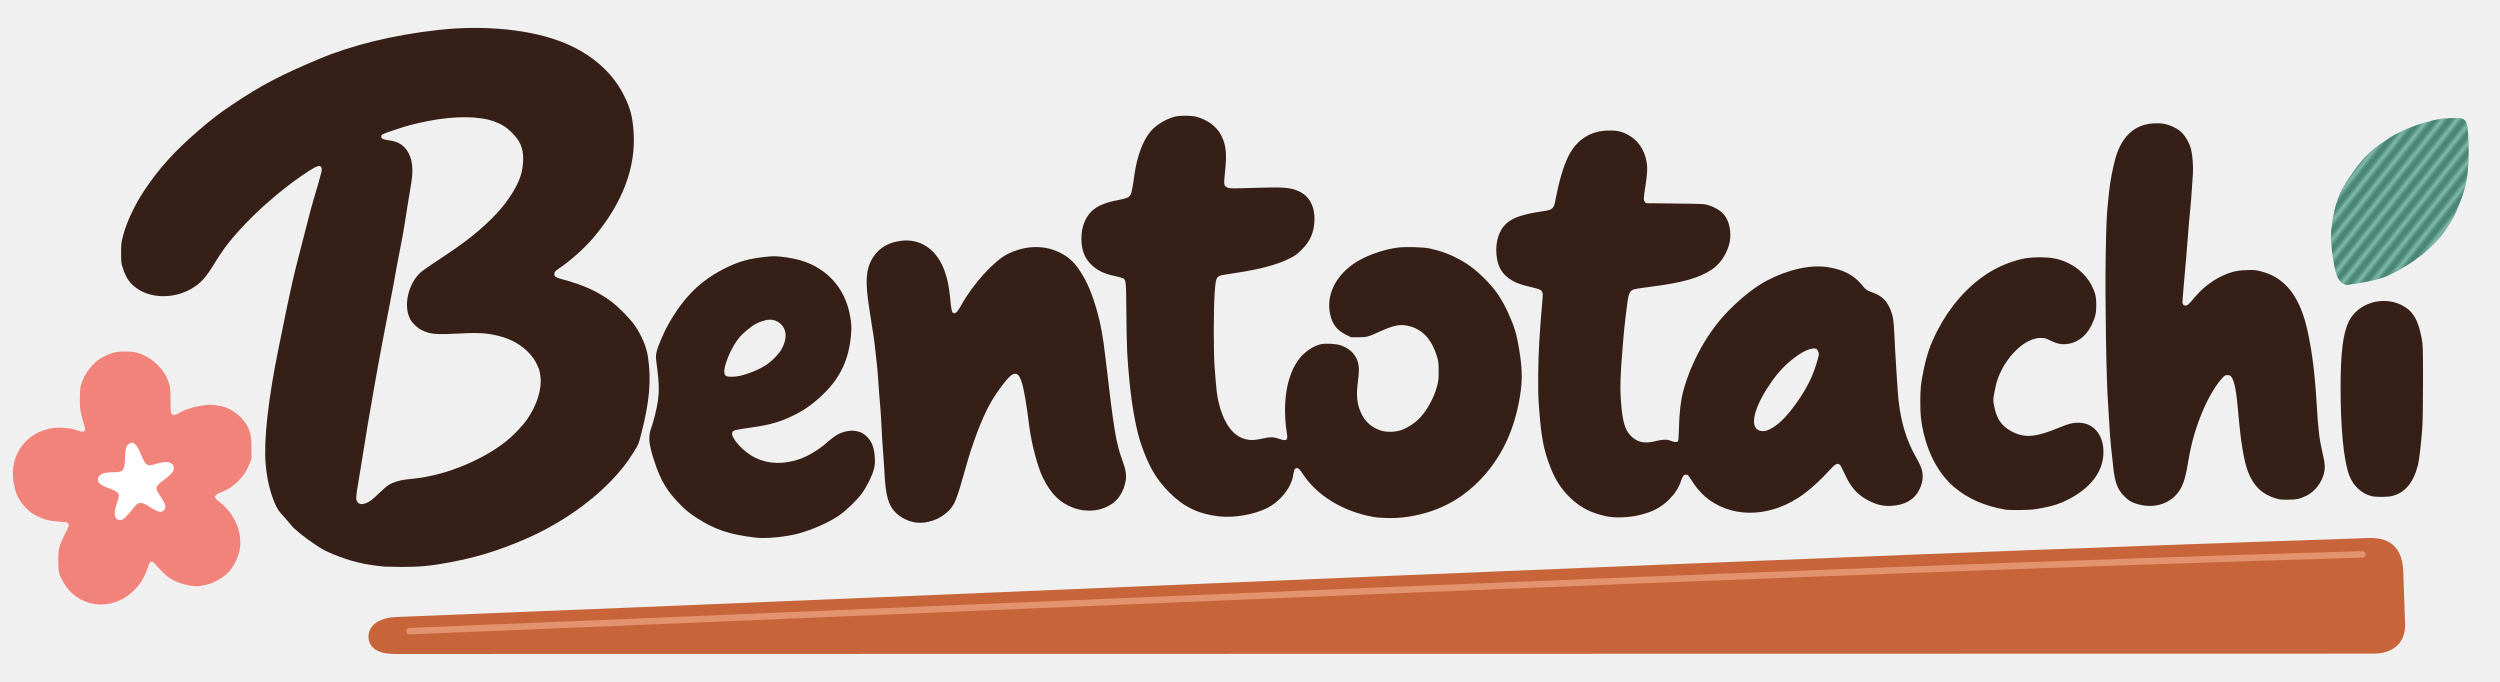
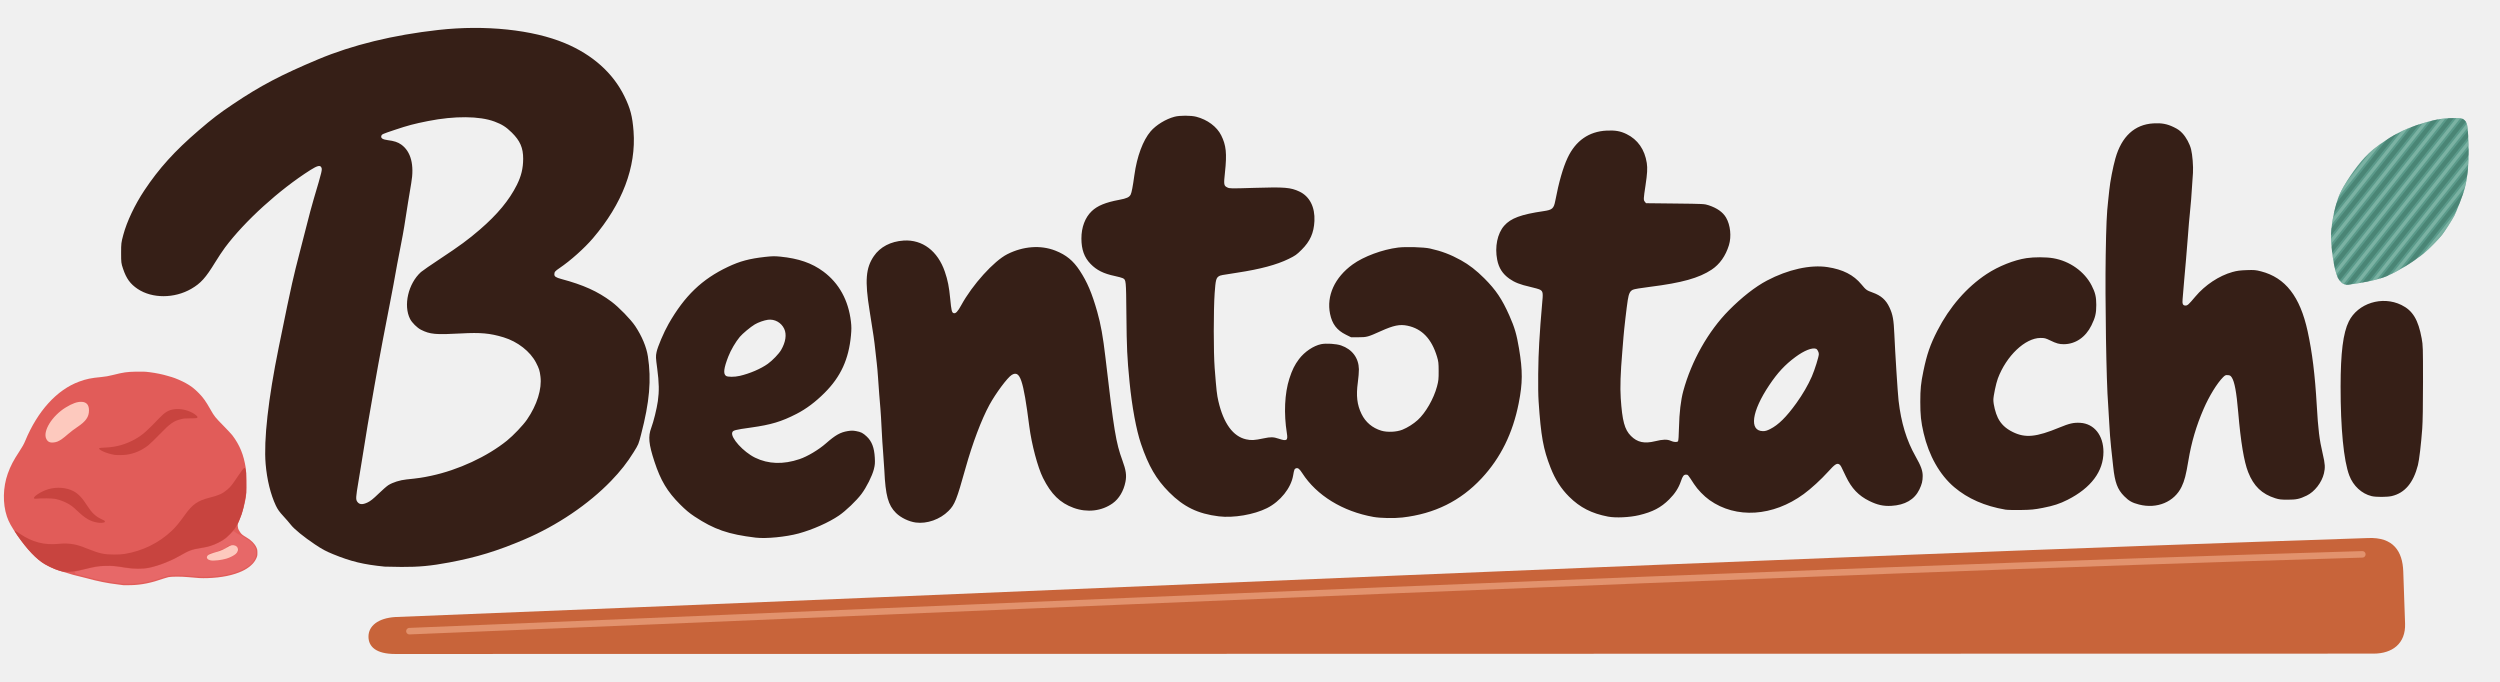
<svg xmlns="http://www.w3.org/2000/svg" viewBox="0 108 4140 1128" role="img" aria-label="Bentotachi">
  <g transform="scale(6)">
    <path d="M 109.1,188.3 C 279,181.6 496,171.7 653.6,166.5 C 660.6,166.2 663.1,170.2 663.3,175.7 L 663.8,190.1 C 664,195.7 660.2,198.4 655.1,198.4 L 109.1,198.5 C 103.8,198.5 101.7,196.5 101.7,193.7 C 101.7,190.8 104.3,188.6 109.1,188.3 Z" fill="#c8643a" />
    <path d="M 113,192.2 C 276,185.6 491,175.8 652,171" fill="none" stroke="#e69a76" stroke-width="1.8" stroke-linecap="round" opacity="0.85" />
  </g>
  <path d="m 637,1046.331 c -35.314,-3.523 -55.598,-8.421 -85.462,-20.634 -12.058,-4.931 -17.881,-8.069 -30,-16.169 -18.263,-12.206 -34.647,-25.566 -40.038,-32.648 -2.2,-2.89 -7.78,-9.333 -12.4,-14.317 -6.302,-6.799 -9.368,-11.111 -12.277,-17.267 -8.665,-18.337 -14.739,-43.053 -16.913,-68.824 -3.353,-39.742 4.288,-107.968 21.611,-192.972 13.461,-66.051 16.929,-82.661 22.12,-105.941 3.059,-13.718 8.465,-35.768 12.013,-49 3.548,-13.232 9.109,-34.859 12.358,-48.059 3.249,-13.2 8.446,-32.55 11.55,-43 14.103,-47.49 14.414,-48.807 12.403,-52.566 -1.986,-3.71 -6.773,-2.47 -18.042,4.671 -51.51,32.644 -108.938,84.811 -141.437,128.478 -3.964,5.326 -11.158,16.148 -15.989,24.05 -15.939,26.074 -24.014,35.044 -39.739,44.147 -27.968,16.189 -64.672,16.278 -88.738,0.216 -12.276,-8.193 -18.82,-17.225 -24.264,-33.488 -3.061,-9.145 -3.183,-10.138 -3.195,-26.008 -0.011,-15.829 0.136,-17.052 3.619,-30.075 5.894,-22.038 19.106,-49.938 34.876,-73.648 24.334,-36.588 50.326,-65.291 89.978,-99.366 22.956,-19.727 33.225,-27.574 57.029,-43.577 C 431.139,250.03 465.212,232.102 527,206.18 c 56.626,-23.757 123.997,-40.206 199,-48.586 77.515,-8.661 156.247,-0.428 209.577,21.915 45.807,19.191 79.547,49.344 98.457,87.991 9.873,20.177 13.238,33.043 15.123,57.825 4.521,59.435 -18.518,120.097 -67.343,177.316 -13.983,16.387 -37.275,37.185 -55.158,49.253 C 919.157,556.955 918,558.363 918,562.427 c 0,3.434 2.736,5.238 11.509,7.587 36.633,9.808 60.225,20.457 82.993,37.46 12.345,9.22 32.09,29.509 39.387,40.473 11.14,16.738 18.632,34.638 21.014,50.208 5.961,38.963 2.784,75.382 -11.284,129.346 -4.279,16.414 -4.2,16.226 -12.198,29.174 -10.575,17.12 -21.994,31.657 -37.413,47.627 -37.527,38.869 -89.4,73.927 -143.508,96.988 -44.912,19.142 -78.974,29.573 -124.5,38.128 -30.3,5.694 -50.661,7.607 -79,7.422 -13.475,-0.088 -26.075,-0.317 -28,-0.509 z M 608.757,940.039 c 4.638,-2.194 9.295,-5.903 18,-14.335 6.459,-6.256 13.753,-12.641 16.209,-14.188 7.546,-4.753 19.235,-8.443 30.343,-9.579 19.969,-2.042 26.376,-2.994 40.671,-6.042 44.962,-9.587 92.793,-31.768 125.608,-58.249 10.557,-8.52 26.6,-25.379 33.044,-34.727 16.689,-24.21 24.988,-50.743 22.361,-71.487 -1.256,-9.918 -2.236,-12.985 -7.268,-22.761 -9.576,-18.604 -30.527,-34.991 -53.75,-42.042 -22.412,-6.805 -37.997,-8.233 -70.407,-6.451 -42.259,2.323 -51.387,1.487 -66.368,-6.076 -6.4,-3.231 -14.906,-11.642 -18.095,-17.894 -11.459,-22.462 -3.058,-58.659 18.037,-77.717 2.163,-1.954 16.403,-11.793 31.645,-21.864 32.532,-21.496 46.708,-31.918 65.809,-48.383 29.056,-25.046 48.625,-48.655 61.263,-73.91 7.339,-14.667 10.451,-27.49 10.514,-43.333 0.072,-18.059 -5.087,-29.953 -18.869,-43.5 -9.379,-9.219 -16.087,-13.494 -28.467,-18.145 -24.774,-9.306 -66.103,-9.646 -110.132,-0.907 -23.144,4.594 -33.435,7.319 -55.134,14.601 -20.959,7.034 -21.411,7.238 -22.309,10.067 -1.158,3.65 2.306,5.916 10.64,6.962 10.554,1.324 16.731,3.343 22.27,7.281 16.193,11.512 21.993,33.922 16.602,64.141 -1.908,10.694 -8.287,50.288 -11.52,71.5 -0.88,5.775 -3.56,20.4 -5.956,32.5 -4.24,21.414 -7.112,36.819 -12.024,64.5 -1.318,7.425 -4.023,21.6 -6.012,31.5 -1.989,9.9 -4.688,23.85 -5.997,31 -1.309,7.15 -3.953,20.875 -5.874,30.5 -1.921,9.625 -5.108,26.725 -7.081,38 -1.974,11.275 -4.902,27.7 -6.509,36.5 -5.992,32.829 -16.742,96.848 -21.41,127.5 -0.796,5.225 -3.086,19.175 -5.09,31 -4.205,24.813 -4.468,28.875 -2.1,32.489 3.429,5.234 8.593,5.695 17.356,1.549 z M 1251.5,998.338 c -45.631,-5.505 -68.84,-13.535 -101.5,-35.117 -8.451,-5.585 -14.822,-10.93 -24.03,-20.16 -20.922,-20.973 -31.934,-39.382 -42.14,-70.445 -9.589,-29.184 -10.785,-41.734 -5.352,-56.137 3.849,-10.203 9.071,-31.331 10.915,-44.16 2.32,-16.139 2.045,-30.752 -1.009,-53.703 -2.52,-18.939 -2.574,-20.248 -1.139,-27.5 1.714,-8.657 12.127,-33.094 19.921,-46.749 26.554,-46.519 55.422,-74.217 98.564,-94.566 19.66,-9.274 35.296,-13.462 61.022,-16.345 11.67,-1.308 16.256,-1.397 25.317,-0.491 30.549,3.054 52.447,10.64 71.459,24.755 25.953,19.268 41.52,47.577 45.636,82.989 0.933,8.031 0.935,13.169 0,23.063 -3.693,39.294 -16.967,68.132 -43.62,94.772 -15.185,15.177 -30.366,26.556 -46.467,34.832 -24.978,12.838 -42.169,17.998 -75.429,22.642 -26.64,3.72 -29.782,4.544 -31.042,8.141 -3.022,8.631 18.408,32.277 37.848,41.76 21.947,10.707 46.568,11.515 73.543,2.413 13.263,-4.475 31.761,-15.524 44,-26.283 15.365,-13.506 23.671,-18.182 35.825,-20.168 5.709,-0.933 8.776,-0.93 13.902,0.015 8.171,1.506 11.267,3.085 17.53,8.943 8.491,7.942 12.504,18.447 13.431,35.163 0.484,8.728 0.224,11.934 -1.544,19 -2.752,11.002 -12.283,30.023 -20.589,41.088 -8.291,11.045 -25.797,27.806 -37.157,35.575 -16.882,11.545 -43.644,23.455 -66.898,29.772 -21.076,5.726 -54.125,8.939 -71,6.903 z M 1225,730.461 c 16.781,-3.898 34.809,-11.638 46.5,-19.964 7.612,-5.421 18.314,-16.55 22,-22.877 7.64,-13.114 9.498,-25.796 5.147,-35.12 -4.823,-10.336 -15.87,-16.471 -26.951,-14.968 -6.396,0.868 -15.981,4.262 -21.816,7.726 -6.854,4.069 -20.259,15.222 -24.768,20.609 -6.897,8.237 -14.825,21.787 -18.998,32.468 -7.571,19.378 -8.694,28.746 -3.852,32.137 2.856,2 14.102,1.995 22.738,-0.011 z m 291.5,242.842 c -11.45,-1.519 -24.835,-8.005 -32.778,-15.885 C 1470.755,944.553 1466.38,928.545 1464.478,887 c -0.34,-7.425 -1.246,-20.7 -2.013,-29.5 -0.767,-8.8 -1.877,-26.35 -2.466,-39 -0.589,-12.65 -1.493,-27.725 -2.01,-33.5 -1.263,-14.114 -2.727,-33.222 -3.986,-52 -0.571,-8.525 -1.477,-18.875 -2.013,-23 -0.536,-4.125 -1.664,-14.154 -2.506,-22.287 -1.621,-15.648 -2.943,-24.772 -9.525,-65.713 -7.914,-49.23 -6.26,-70.14 7.102,-89.791 10.392,-15.283 28.022,-24.499 49.438,-25.843 31.055,-1.949 56.419,17.25 68.184,51.611 4.836,14.125 7.024,25.193 8.897,45.023 1.813,19.182 2.635,22.617 5.646,23.572 3.339,1.06 6.814,-2.569 12.581,-13.135 18.491,-33.884 54.057,-73.264 76.317,-84.501 26.378,-13.316 55.287,-15.452 79.578,-5.881 17.89,7.049 29.459,16.516 40.261,32.944 12.477,18.976 20.288,37.325 29.066,68.276 5.865,20.682 9.599,41.438 13.489,74.974 14.123,121.765 17.461,142.045 28.175,171.16 5.966,16.214 7.183,24.742 5.063,35.503 -2.999,15.222 -10.632,28.043 -21.174,35.566 -18.155,12.955 -42.209,15.747 -64.761,7.516 -22.384,-8.169 -37.164,-22.628 -50.593,-49.494 -8.742,-17.489 -18.907,-55.731 -22.727,-85.5 -10.015,-78.053 -15.317,-93.507 -29.181,-85.053 -6.934,4.228 -26.412,30.407 -36.794,49.454 -13.185,24.189 -28.137,63.798 -39.672,105.1 -14.598,52.267 -17.786,60.273 -28.113,70.6 -14.069,14.069 -35.566,21.68 -54.24,19.203 z m 758,-9.246 c -50.967,-9.073 -94.156,-35.601 -117.889,-72.409 -4.516,-7.003 -6.954,-9.029 -9.96,-8.274 -2.983,0.749 -3.554,2.058 -5.202,11.922 -3.48,20.834 -21.262,43.086 -43.259,54.133 -21.525,10.81 -55.481,16.617 -79.796,13.647 -34.687,-4.238 -58.192,-15.651 -82.394,-40.009 -21.325,-21.463 -34.041,-43.345 -46.526,-80.065 -7.806,-22.959 -14.999,-61.845 -18.958,-102.5 -3.997,-41.041 -4.671,-55.532 -5.207,-111.987 -0.545,-57.434 -0.505,-57.037 -6.075,-59.867 -1.503,-0.764 -7.458,-2.385 -13.233,-3.602 -18.473,-3.893 -29.857,-9.579 -39.996,-19.978 -10.429,-10.696 -15.158,-23.791 -15.192,-42.065 -0.034,-18.602 6.082,-34.826 17.085,-45.322 9.421,-8.986 22.839,-14.521 45.391,-18.724 12.487,-2.327 16.806,-4.305 19.103,-8.746 1.583,-3.061 3.566,-13.45 6.148,-32.208 4.25,-30.88 14.161,-57.57 26.925,-72.511 8.954,-10.481 25.054,-20.326 39.535,-24.175 8.656,-2.301 27.082,-2.297 36,0.008 18.485,4.777 34.054,16.377 41.286,30.762 8.22,16.349 9.647,30.265 6.277,61.183 -2.238,20.528 -1.964,22.298 3.895,25.161 3.836,1.875 5.111,1.893 44.995,0.667 49.977,-1.536 59.698,-0.742 74.269,6.07 16.978,7.937 26.104,25.782 24.974,48.833 -0.972,19.806 -7.144,33.626 -21.276,47.64 -8.328,8.258 -10.409,9.725 -21.569,15.201 -19.495,9.567 -47.042,16.953 -84.351,22.617 -27.204,4.13 -28.651,4.41 -31.115,6.025 -4.502,2.95 -5.383,6.5 -6.901,27.789 -1.972,27.656 -1.965,98.891 0.011,124.228 2.935,37.634 3.669,44.166 6.181,55 8.496,36.643 24.216,58.225 45.927,63.055 8.412,1.872 13.754,1.573 28.832,-1.61 11.976,-2.528 16.255,-2.434 25.159,0.555 13.336,4.477 15.427,3.098 13.492,-8.9 -5.268,-32.668 -3.749,-66.25 4.099,-90.6 4.65,-14.426 8.749,-22.734 15.937,-32.298 9.062,-12.059 23.935,-22.114 36.615,-24.755 8.34,-1.736 25.145,-0.665 33.151,2.113 18.369,6.375 29.114,20.766 29.445,39.44 0.078,4.4 -0.7,14.075 -1.728,21.5 -3.091,22.314 -1.341,37.338 6.136,52.663 6.552,13.431 17.925,23.036 32.548,27.488 10.008,3.048 25.465,2.344 35.211,-1.604 8.455,-3.424 18.157,-9.564 25.235,-15.969 13.048,-11.807 26.585,-35.363 31.939,-55.579 2.468,-9.317 2.776,-12.19 2.734,-25.5 -0.042,-13.372 -0.342,-15.977 -2.767,-24 -8.88,-29.375 -24.784,-46.053 -48.735,-51.105 -12.793,-2.698 -23.105,-0.607 -44.406,9.007 -21.23,9.581 -23.1,10.091 -37.075,10.095 l -12.075,0.003 -8.5,-4.212 c -15.029,-7.447 -22.817,-17.675 -26.268,-34.496 -6.161,-30.035 7.706,-60.383 37.419,-81.889 18.243,-13.204 49.394,-24.767 75.324,-27.959 12.68,-1.561 42.448,-0.681 52.535,1.554 19.236,4.261 34.339,9.969 51.427,19.436 13.544,7.503 25.57,16.819 38.75,30.015 19.198,19.224 29.328,34.281 41.47,61.644 8.693,19.59 12.044,31.013 15.96,54.408 6.231,37.22 6.12,57.255 -0.498,90.771 -9.828,49.766 -29.901,90.412 -61.349,124.229 -34.893,37.522 -78.012,58.868 -131.225,64.965 -13.706,1.57 -36.388,1.14 -47.895,-0.908 z m 388.5,-0.537 c -27.18,-5.174 -46.54,-15.072 -64.556,-33.005 -13.327,-13.266 -23.032,-28.443 -30.702,-48.015 -12.153,-31.01 -15.922,-51.927 -19.823,-109.992 -1.305,-19.43 -0.782,-69.135 1.016,-96.508 0.56,-8.525 1.484,-22.7 2.054,-31.5 0.57,-8.8 1.788,-23.551 2.706,-32.78 1.86,-18.685 1.532,-21.1 -3.247,-23.891 -1.673,-0.977 -9.199,-3.16 -16.725,-4.851 -16.305,-3.664 -25.697,-7.357 -34.265,-13.471 -11.189,-7.984 -17.388,-17.626 -20.089,-31.243 -4.258,-21.471 0.293,-43.647 11.594,-56.485 10.948,-12.438 27.925,-18.717 65.305,-24.153 14.419,-2.097 16.834,-4.256 19.312,-17.264 5.87,-30.816 12.692,-54.613 20.324,-70.901 13.302,-28.385 35.321,-43.769 64.676,-45.189 14.261,-0.69 22.748,0.786 32.919,5.723 18.557,9.009 30.167,25.598 33.596,48.005 1.314,8.586 0.789,17.703 -2.13,37 -3.418,22.593 -3.485,24.143 -1.171,27 l 2.025,2.5 48.34,0.544 c 47.143,0.53 48.513,0.601 55.34,2.864 14.023,4.648 23.566,11.409 28.863,20.449 7.181,12.255 9.161,31.271 4.752,45.644 -5.429,17.698 -15.257,31.641 -28.527,40.47 -20.998,13.971 -49.465,21.921 -102.088,28.507 -15.751,1.971 -26.285,3.757 -28.472,4.826 -4.806,2.349 -6.706,6.213 -8.47,17.225 -1.799,11.233 -6.161,48.913 -7.059,60.972 -0.348,4.675 -1.261,15.925 -2.029,25 -2.946,34.808 -3.722,58.254 -2.527,76.306 2.504,37.833 6.349,52.08 16.904,62.635 10.625,10.625 22.208,13.118 40.29,8.673 12.735,-3.13 19.773,-3.293 25.723,-0.593 5,2.269 10.401,2.574 11.976,0.677 0.663,-0.8 1.266,-9.574 1.561,-22.75 0.547,-24.421 3.015,-45.355 7.126,-60.449 13.584,-49.876 41.441,-99.174 75.478,-133.571 21.463,-21.69 43.676,-39.063 63,-49.274 34.893,-18.436 72.054,-26.689 100.5,-22.318 25.4,3.903 43.023,12.904 56.02,28.613 7.584,9.167 8.647,9.941 18.494,13.467 14.039,5.028 22.06,12.105 27.925,24.639 5.543,11.845 7.067,20.286 8.118,44.943 1.238,29.049 5.624,97.879 6.977,109.5 4.275,36.71 13.134,65.781 28.113,92.257 9.116,16.112 11.863,23.68 11.828,32.582 -0.033,8.187 -1.395,13.718 -5.472,22.208 -8.03,16.724 -23.778,25.913 -46.519,27.145 -13.076,0.708 -23.198,-1.543 -36.485,-8.114 -17.811,-8.809 -29.183,-20.738 -38.681,-40.577 -3.292,-6.875 -6.71,-13.994 -7.596,-15.819 -0.886,-1.825 -2.45,-3.768 -3.476,-4.317 -4.048,-2.167 -7.265,-0.014 -18.37,12.291 -11.641,12.9 -28.197,28.062 -40.377,36.979 -50.96,37.309 -111.982,41.235 -156,10.038 -9.285,-6.58 -19.724,-17.396 -25.745,-26.672 -10.176,-15.678 -10.026,-15.5 -13.09,-15.5 -3.861,0 -5.639,2.256 -8.544,10.841 -3.775,11.158 -9.907,20.648 -19.526,30.218 -13.59,13.521 -27.325,20.7 -49.872,26.07 -15.598,3.714 -38.621,4.789 -51.222,2.39 z m 268.303,-144.952 c 13.79,-6.946 26.806,-19.817 43.55,-43.067 10.369,-14.398 19.332,-29.845 25.531,-44 4.724,-10.788 11.616,-32.823 11.616,-37.141 0,-3.183 -2.476,-7.944 -4.545,-8.738 -6.372,-2.445 -19.665,2.822 -34.175,13.541 -17.295,12.776 -29.525,25.925 -43.425,46.688 -29.222,43.649 -33.615,75.934 -10.355,76.106 3.753,0.028 6.696,-0.817 11.803,-3.389 z M 3321,951.949 c -34.247,-5.845 -62.432,-18.218 -84.854,-37.251 -23.995,-20.369 -42.029,-52.262 -50.658,-89.592 -4.318,-18.68 -5.49,-29.762 -5.48,-51.817 0.01,-21.165 0.982,-30.773 5.141,-50.789 5.812,-27.97 11.242,-43.688 23.078,-66.791 20.222,-39.473 48.633,-72.13 81.772,-93.995 19.499,-12.865 45.286,-23.148 65.811,-26.241 12.772,-1.925 32.515,-1.867 44.263,0.13 27.39,4.657 51.851,22.041 63.753,45.309 5.936,11.605 7.617,18.687 7.617,32.089 -7e-4,13.904 -1.648,20.839 -8.039,33.853 -9.652,19.652 -26.6,31.159 -45.864,31.142 -7.672,-0.007 -11.976,-1.209 -22.54,-6.296 -7.664,-3.69 -9.238,-4.089 -16,-4.059 -25.394,0.114 -56.452,29.633 -70.531,67.039 -3.01,7.998 -7.474,29.221 -7.456,35.446 0.024,7.914 3.588,22.133 7.492,29.885 5.224,10.374 12.84,17.597 24.706,23.432 20.758,10.207 38.784,8.461 77.289,-7.488 16.296,-6.75 23.521,-8.383 34.32,-7.758 23.077,1.336 38.522,20.719 38.49,48.304 -0.037,32.091 -20.565,59.477 -59.31,79.123 -13.065,6.625 -23.402,9.998 -41.195,13.444 -14.249,2.759 -18.828,3.2 -36.305,3.49 -11,0.183 -22.475,-0.09 -25.5,-0.607 z m 221.146,-8.465 c -11.384,-2.941 -16.58,-5.876 -24.542,-13.863 -11.029,-11.063 -15.402,-22.77 -18.118,-48.507 -0.848,-8.038 -2.445,-22.715 -3.549,-32.614 -1.104,-9.899 -2.442,-27.449 -2.975,-39 -0.533,-11.551 -1.403,-26.176 -1.933,-32.501 -2.95,-35.161 -5.186,-173.448 -3.985,-246.5 0.806,-49.014 1.752,-70.334 3.951,-89 0.518,-4.4 1.43,-12.95 2.026,-19 1.337,-13.586 6.024,-37.833 10.089,-52.203 10.28,-36.338 31.796,-56.178 62.891,-57.99 13.614,-0.794 22.644,0.867 33.592,6.175 7.093,3.439 10.323,5.739 14.693,10.459 6.099,6.588 11.85,17.268 14.127,26.237 2.293,9.031 3.829,28.376 3.123,39.316 -2.468,38.212 -3.791,55.536 -5.043,66.006 -0.789,6.6 -2.335,24.641 -3.435,40.091 -1.1,15.45 -2.453,32.1 -3.006,37 -0.553,4.9 -1.921,20.384 -3.039,34.409 -1.118,14.025 -2.308,28.24 -2.643,31.589 -0.766,7.645 0.501,10.411 4.768,10.411 3.439,0 5.292,-1.678 16.221,-14.696 16.221,-19.32 39.379,-34.671 61.643,-40.862 7.472,-2.077 12.489,-2.743 23.5,-3.118 12.651,-0.431 14.945,-0.233 23.804,2.055 40.28,10.403 64.565,41.615 77.12,99.12 7.559,34.617 12.187,72.048 15.088,122 2.411,41.522 4.36,57.4 9.985,81.345 3.855,16.41 4.226,22.465 1.967,32.052 -3.558,15.093 -15.491,30.478 -28.519,36.769 -11.672,5.636 -17.117,6.818 -31.444,6.827 -10.865,0.006 -14.227,-0.378 -20.475,-2.339 -22.337,-7.014 -35.92,-20.054 -45.07,-43.266 -6.898,-17.501 -12.279,-49.843 -16.452,-98.887 -2.874,-33.78 -6.09,-51.111 -10.777,-58.088 -1.9,-2.828 -2.999,-3.464 -6.423,-3.715 -3.623,-0.266 -4.586,0.152 -7.829,3.395 -10.004,10.004 -23.026,31.189 -32.275,52.506 -12.223,28.173 -20.172,55.154 -25.254,85.731 -3.955,23.791 -6.367,33.108 -11.179,43.172 -12.042,25.188 -40.793,37.192 -70.621,29.485 z m 385.202,-13.905 c -16.402,-3.978 -30.456,-17.001 -36.94,-34.229 -9.245,-24.562 -14.448,-77.867 -14.382,-147.351 0.053,-56.035 4.149,-88.537 13.561,-107.602 14.944,-30.272 55.373,-42.954 87.174,-27.345 18.701,9.179 27.891,24.361 33.55,55.423 2.096,11.505 2.19,14.612 2.19,72.024 0,39.401 -0.444,66.008 -1.294,77.5 -1.91,25.831 -4.988,51.828 -7.128,60.194 -7.529,29.439 -21.674,46.197 -43.297,51.295 -7.615,1.795 -26.198,1.846 -33.434,0.091 z" fill="#361f17" />
-   <circle cx="216" cy="900" r="78" fill="#ffffff" />
-   <path d="m 152.5,1107.503 c -20.402,-4.551 -36.98,-16.725 -47.267,-34.707 -7.935,-13.872 -8.689,-17.028 -8.669,-36.295 0.016,-15.896 0.199,-17.552 2.814,-25.5 1.538,-4.675 5.457,-13.6 8.709,-19.833 6.261,-12.001 6.72,-13.681 4.547,-16.652 -1.138,-1.556 -3.344,-1.992 -13.25,-2.617 C 82.541,970.834 74.252,968.832 62.046,962.879 53.015,958.473 50.351,956.568 43.5,949.617 30.852,936.784 25.77,926.28 22.441,906.085 c -7.346,-44.559 21.202,-83.341 65.711,-89.267 11.562,-1.539 28.66,0.055 38.881,3.626 8.117,2.836 10.983,3.14 12.768,1.356 1.793,-1.793 1.498,-4.164 -1.805,-14.473 -4.819,-15.045 -6.252,-25.664 -5.78,-42.827 0.361,-13.11 0.76,-16.008 3.165,-23 5.267,-15.312 17.873,-31.603 30.868,-39.892 6.918,-4.413 18.765,-9.282 25.853,-10.627 7.641,-1.449 25.496,-1.164 32.642,0.521 13.512,3.186 26.427,10.844 37.371,22.16 7.809,8.075 12.031,14.128 14.978,21.474 4.909,12.236 5.24,14.472 5.359,36.228 0.113,20.647 0.139,20.885 2.471,22.773 2.741,2.22 4.329,1.908 11.833,-2.326 11.186,-6.31 25.562,-10.717 41.74,-12.796 9.36,-1.203 16.208,-0.809 27.929,1.604 17.753,3.655 35.881,17.946 44.008,34.692 4.831,9.955 5.999,16.775 6.026,35.188 l 0.025,17 -3.514,9 c -4.439,11.367 -9.507,19.099 -18.429,28.111 -8.665,8.753 -17.273,14.414 -28.273,18.592 -12.732,4.836 -13.376,8.393 -2.908,16.079 25.416,18.662 39.251,52.309 33.216,80.78 -2.453,11.571 -9.148,25.03 -16.879,33.937 -12.994,14.968 -38.335,25.866 -57.296,24.642 -11.25,-0.727 -23.264,-3.965 -34.074,-9.184 -7.598,-3.668 -10.697,-5.936 -18.028,-13.194 -4.869,-4.82 -10.55,-10.901 -12.624,-13.514 -6.261,-7.884 -9.75,-6.359 -13.153,5.75 -2.231,7.938 -8.648,20.685 -13.73,27.273 -2.25,2.917 -7.659,8.659 -12.018,12.76 -17.538,16.498 -43.734,23.997 -66.271,18.969 z M 209.417,962.75 C 212.762,959.312 217.75,953.575 220.5,950 c 8.891,-11.559 13.132,-12 27.152,-2.824 14.533,9.511 19.976,10.655 24.335,5.112 3.911,-4.972 2.46,-9.679 -7.49,-24.292 -8.391,-12.323 -7.847,-14.084 8.051,-26.033 10.673,-8.022 14.285,-12.165 15.127,-17.351 0.705,-4.346 -1.317,-7.859 -5.884,-10.22 -4.247,-2.196 -13.559,-1.401 -24.609,2.101 -13.71,4.345 -15.987,2.802 -23.82,-16.135 -7.264,-17.563 -12.999,-22.578 -19.748,-17.27 -5.011,3.942 -5.924,7.215 -6.542,23.456 C 206.269,887.659 204.323,890 187.581,890 c -11.471,0 -17.973,1.527 -22.16,5.203 -2.756,2.42 -3.421,3.735 -3.421,6.764 0,6.225 5.601,10.26 22.385,16.126 8.262,2.888 12.615,6.534 12.615,10.568 0,1.572 -1.57,7.354 -3.49,12.849 -3.837,10.982 -4.502,18.67 -2.031,23.449 1.742,3.369 2.719,3.857 7.938,3.962 3.53,0.071 4.516,-0.537 10,-6.171 z" fill="#f2837a" fill-rule="evenodd" />
+   <g transform="translate(216 900) scale(0.5891) translate(-754.5 -515.0)">
+     <path d="m 734.5,815.552 c -0.55,-0.246 -7.318,-1.152 -15.041,-2.012 -27.674,-3.085 -58.328,-9.23 -89.959,-18.035 -8.629,-2.402 -31.278,-8.042 -36.5,-9.089 -2.51,-0.503 -22.841,-6.704 -41.5,-12.657 -10.005,-3.192 -28.275,-11.588 -38.361,-17.628 C 489.758,742.129 464.418,715.422 436.461,675.318 420.331,652.181 412.221,637.457 407.094,622 c -12.006,-36.19 -11.01,-81.746 2.624,-120 7.65,-21.464 15.988,-37.432 32.918,-63.043 8.182,-12.377 12.219,-19.68 16.285,-29.457 34.936,-84.014 89.001,-143.314 151.579,-166.256 20.009,-7.336 33.536,-10.127 61.994,-12.793 11.963,-1.121 20.477,-2.631 33.705,-5.978 28.364,-7.177 38.201,-8.591 63.802,-9.17 19.3,-0.436 24.918,-0.198 39.5,1.672 16.727,2.146 35.231,5.955 49,10.086 3.85,1.155 9.344,2.748 12.209,3.54 9.389,2.595 29.073,11.122 40.036,17.344 15.176,8.613 23.075,14.728 36.254,28.066 12.235,12.382 19.441,22.568 33.243,46.989 10.001,17.696 12.634,20.972 35.77,44.5 11.357,11.55 22.683,23.7 25.169,27 20.555,27.287 31.635,54.353 37.458,91.5 2.063,13.157 2.936,56.265 1.448,71.5 -2.463,25.229 -9.964,53.449 -21.125,79.484 -2.864,6.68 -3.144,8.169 -2.613,13.861 0.358,3.834 1.404,7.629 2.622,9.516 1.114,1.726 2.814,4.478 3.777,6.116 2.909,4.945 8.178,9.271 18.211,14.953 12.236,6.929 22.598,17.274 27.265,27.22 2.874,6.124 3.215,7.806 3.216,15.851 10e-4,8.364 -0.272,9.581 -3.864,17.22 -6.194,13.174 -20.592,25.795 -39.271,34.425 -25.248,11.665 -58.687,18.412 -96.806,19.534 -18.095,0.533 -26.126,0.122 -57.25,-2.93 -16.456,-1.613 -44.929,-1.513 -52.75,0.186 -3.3,0.717 -9.15,2.417 -13,3.778 -35.482,12.542 -62.855,18.076 -93,18.803 -11,0.265 -20.45,0.281 -21,0.035 z" fill="#e15c59" />
+     <path d="m 734.5,811.552 c -0.55,-0.246 -7.318,-1.152 -15.041,-2.012 -26.502,-2.954 -58.965,-9.372 -86.459,-17.093 -3.025,-0.85 -11.565,-3.104 -18.978,-5.01 -13.737,-3.531 -16.767,-5.052 -15.686,-7.868 0.842,-2.194 2.684,-2.801 23.165,-7.633 53.492,-12.62 67.774,-13.339 114.5,-5.77 17.173,2.782 21.946,3.166 40,3.216 22.444,0.062 28.96,-0.905 50.347,-7.474 26.438,-8.12 45.007,-16.08 68.096,-29.19 25.016,-14.204 32.327,-16.857 58.557,-21.252 21.211,-3.554 31.272,-6.558 46.5,-13.887 15.045,-7.241 26.454,-15.454 36.279,-26.117 4.146,-4.499 7.669,-7.462 8.874,-7.462 1.099,0 3.089,1.19 4.423,2.644 1.333,1.454 6.249,4.419 10.924,6.589 4.675,2.17 9.4,4.736 10.5,5.703 1.1,0.967 6.09,4.069 11.089,6.894 11.046,6.242 18.293,13.563 22.68,22.912 2.826,6.022 3.172,7.739 3.173,15.759 10e-4,8.371 -0.27,9.577 -3.881,17.257 -2.74,5.827 -5.38,9.669 -8.971,13.055 -23.235,21.905 -67.752,35.239 -123.089,36.868 -18.095,0.533 -26.126,0.122 -57.25,-2.93 -16.456,-1.613 -44.929,-1.513 -52.75,0.186 -3.3,0.717 -9.15,2.417 -13,3.778 -35.482,12.542 -62.855,18.076 -93,18.803 -11,0.265 -20.45,0.281 -21,0.035 z m 274.575,-67.105 c 19.975,-3.374 35.877,-10.412 44.604,-19.743 4.291,-4.587 4.514,-5.103 3.908,-9.035 -0.797,-5.173 -3.204,-8.626 -7.658,-10.989 -2.825,-1.499 -4.868,-1.719 -11.596,-1.251 -9.862,0.687 -10.671,0.964 -12.438,4.265 -2.134,3.987 -8.147,7.305 -13.238,7.305 -3.348,0 -5.259,0.697 -8.096,2.951 -4.477,3.558 -13.159,6.322 -20.31,6.466 -4.833,0.097 -5.6,0.461 -9.692,4.594 -5.92,5.98 -6.56,8.841 -2.891,12.933 4.675,5.215 16.619,6.014 37.407,2.503 z" fill="#e76868" />
+     <path d="M 567.689,777.827 C 555.783,776.65 530.799,766.714 513.139,756.133 490.13,742.347 464.886,715.904 437.69,677.1 429.844,665.905 427.763,662 429.643,662 c 0.354,0 6.766,4.126 14.25,9.17 34.783,23.441 67.759,32.049 108.234,28.256 17.107,-1.603 28.024,-1.31 42.087,1.13 11.193,1.942 19.975,4.74 40.786,12.995 33.268,13.196 45.571,15.853 73.5,15.872 13.561,0.01 22.149,-0.5 30,-1.778 50.197,-8.177 96.845,-31.231 132.821,-65.641 11.191,-10.704 21.014,-22.61 36.152,-43.817 21.398,-29.976 35.79,-40.038 69.608,-48.665 26.685,-6.807 36.533,-11.306 49.919,-22.807 9.153,-7.864 13.301,-13.09 28.819,-36.313 C 1067.705,492.616 1072.845,486 1074.779,486 c 2.309,0 4.37,5.911 4.881,14 0.221,3.494 0.355,49.816 0.16,55.5 -0.127,3.721 -3.195,21.775 -5.184,30.5 -0.815,3.575 -2.384,10.55 -3.488,15.5 -4.364,19.568 -16.127,46.609 -24.779,56.962 -17.132,20.5 -26.955,28.687 -45.533,37.949 -14.432,7.195 -28.367,11.401 -48.332,14.588 -26.365,4.208 -32.92,6.651 -60.743,22.64 -25.171,14.464 -59.162,27.567 -85.23,32.853 -18.182,3.687 -42.578,3.522 -66.53,-0.45 -26.948,-4.469 -36.609,-5.295 -55.871,-4.775 -20.689,0.558 -28.388,1.77 -57.629,9.076 -25.937,6.48 -44.749,8.874 -58.811,7.484 z m 93.645,-138.288 c -20.542,-3.784 -33.591,-11.445 -56.393,-33.111 -5.257,-4.995 -12.182,-11.02 -15.388,-13.389 -12.548,-9.27 -30.148,-16.807 -47.054,-20.151 -7.703,-1.524 -39.516,-1.916 -50.5,-0.624 -3.789,0.446 -7.099,0.373 -7.937,-0.174 -5.919,-3.871 19.34,-20.57 40.073,-26.493 23.812,-6.803 50.779,-4.608 70.261,5.717 13.776,7.301 24.885,19.09 39.153,41.552 11.91,18.749 22.576,28.884 38.651,36.726 4.014,1.958 7.974,3.912 8.799,4.342 2.215,1.153 2.383,3.795 0.31,4.874 -3.312,1.724 -12.721,2.068 -19.976,0.732 z M 710,449.306 c -11.01,-1.855 -24.812,-6.008 -32.719,-9.846 -9.313,-4.52 -12.378,-7.346 -10.01,-9.227 0.676,-0.537 7.979,-1.227 16.229,-1.533 31.043,-1.151 58.662,-9.032 85.677,-24.449 19.044,-10.868 32.104,-22.34 66.343,-58.276 16.358,-17.169 26.342,-23.012 42.857,-25.083 15.862,-1.989 34.404,1.679 50.049,9.9 6.699,3.52 14.59,9.917 14.558,11.802 -0.061,3.578 -1.681,3.904 -19.698,3.966 -15.171,0.052 -19.11,0.4 -26.786,2.366 -21.317,5.46 -30.116,11.742 -60.742,43.366 -12.735,13.149 -26.777,26.723 -31.206,30.163 -18.993,14.755 -39.183,23.396 -61.874,26.48 -7.51,1.021 -27.472,1.247 -32.678,0.37 z" fill="#c8443f" fill-rule="evenodd" />
+     <path d="m 980.12,745.974 c -8.232,-1.718 -12.176,-6.067 -10.205,-11.252 1.429,-3.759 5.895,-6.253 17.584,-9.818 5.5,-1.678 13.697,-4.19 18.215,-5.584 5.169,-1.594 12.171,-4.946 18.88,-9.039 6.312,-3.851 12.218,-6.714 14.471,-7.017 16.816,-2.256 24.095,13.382 11.421,24.537 -5.191,4.569 -16.084,10.096 -25.751,13.065 -13.844,4.251 -36.368,6.83 -44.617,5.108 z M 529.123,414.056 c -5.07,-1.285 -8.351,-4.118 -11.079,-9.566 -10.734,-21.44 16.022,-64.863 54.512,-88.466 18.778,-11.516 32.832,-16.475 44.953,-15.863 13.644,0.689 20.463,8.656 20.482,23.933 0.024,18.554 -8.798,31.036 -33.49,47.386 -7.7,5.099 -19.175,13.836 -25.5,19.416 -13.257,11.695 -22.303,18.071 -29.873,21.055 -6.115,2.41 -15.079,3.354 -20.004,2.106 z" fill="#fdc9be" />
+   </g>
  <path d="m 3882.604,579.007 c -3.999,-1.259 -8.335,-5.614 -11.222,-11.272 -5.95,-11.662 -11.965,-51.476 -11.063,-73.235 0.8,-19.306 6.941,-47.822 13.74,-63.798 7.168,-16.844 26.631,-45.601 42.008,-62.066 9.317,-9.976 18.04,-17.036 35.433,-28.678 17.107,-11.45 35.359,-20 57.44,-26.909 22.247,-6.961 36.116,-9.418 53.56,-9.491 12.932,-0.054 14.239,0.112 17.127,2.172 5.526,3.942 6.687,7.95 7.611,26.27 1.957,38.808 0.131,66.601 -5.835,88.819 -2.303,8.578 -13.205,37.032 -17,44.37 -3.157,6.105 -16.74,27.379 -20.294,31.785 -6.309,7.821 -20.986,22.707 -29.437,29.855 -15.467,13.083 -43.434,30.41 -62.028,38.429 -12.349,5.326 -36.609,10.743 -63.643,14.211 -1.925,0.247 -4.803,0.039 -6.396,-0.463 z" fill="#5a9a8a" fill-rule="evenodd" />
  <clipPath id="leaf-shape">
    <path d="m 3882.604,579.007 c -3.999,-1.259 -8.335,-5.614 -11.222,-11.272 -5.95,-11.662 -11.965,-51.476 -11.063,-73.235 0.8,-19.306 6.941,-47.822 13.74,-63.798 7.168,-16.844 26.631,-45.601 42.008,-62.066 9.317,-9.976 18.04,-17.036 35.433,-28.678 17.107,-11.45 35.359,-20 57.44,-26.909 22.247,-6.961 36.116,-9.418 53.56,-9.491 12.932,-0.054 14.239,0.112 17.127,2.172 5.526,3.942 6.687,7.95 7.611,26.27 1.957,38.808 0.131,66.601 -5.835,88.819 -2.303,8.578 -13.205,37.032 -17,44.37 -3.157,6.105 -16.74,27.379 -20.294,31.785 -6.309,7.821 -20.986,22.707 -29.437,29.855 -15.467,13.083 -43.434,30.41 -62.028,38.429 -12.349,5.326 -36.609,10.743 -63.643,14.211 -1.925,0.247 -4.803,0.039 -6.396,-0.463 z" fill-rule="evenodd" />
  </clipPath>
  <g clip-path="url(#leaf-shape)">
    <g transform="scale(6)">
      <path d="M 630.81,87.57 L 668.11,40.54 M 633.32,89.56 L 670.62,42.53 M 635.83,91.55 L 673.12,44.52 M 638.34,93.54 L 675.63,46.51 M 640.84,95.52 L 678.14,48.50 M 643.35,97.51 L 680.65,50.49 M 645.86,99.50 L 683.16,52.48 M 648.37,101.49 L 685.66,54.46 M 650.88,103.48 L 688.17,56.45 M 653.38,105.47 L 690.68,58.44 M 655.89,107.46 L 693.19,60.43" fill="none" stroke="#3f7668" stroke-width="1.2" opacity="0.6" />
      <path d="M 632.06,88.56 L 669.36,41.54 M 634.57,90.55 L 671.87,43.52 M 637.08,92.54 L 674.38,45.51 M 639.59,94.53 L 676.89,47.50 M 642.10,96.52 L 679.39,49.49 M 644.61,98.51 L 681.90,51.48 M 647.11,100.50 L 684.41,53.47 M 649.62,102.49 L 686.92,55.46 M 652.13,104.48 L 689.43,57.45 M 654.64,106.46 L 691.94,59.44" fill="none" stroke="#96c6b8" stroke-width="0.9" opacity="0.55" />
    </g>
  </g>
</svg>
